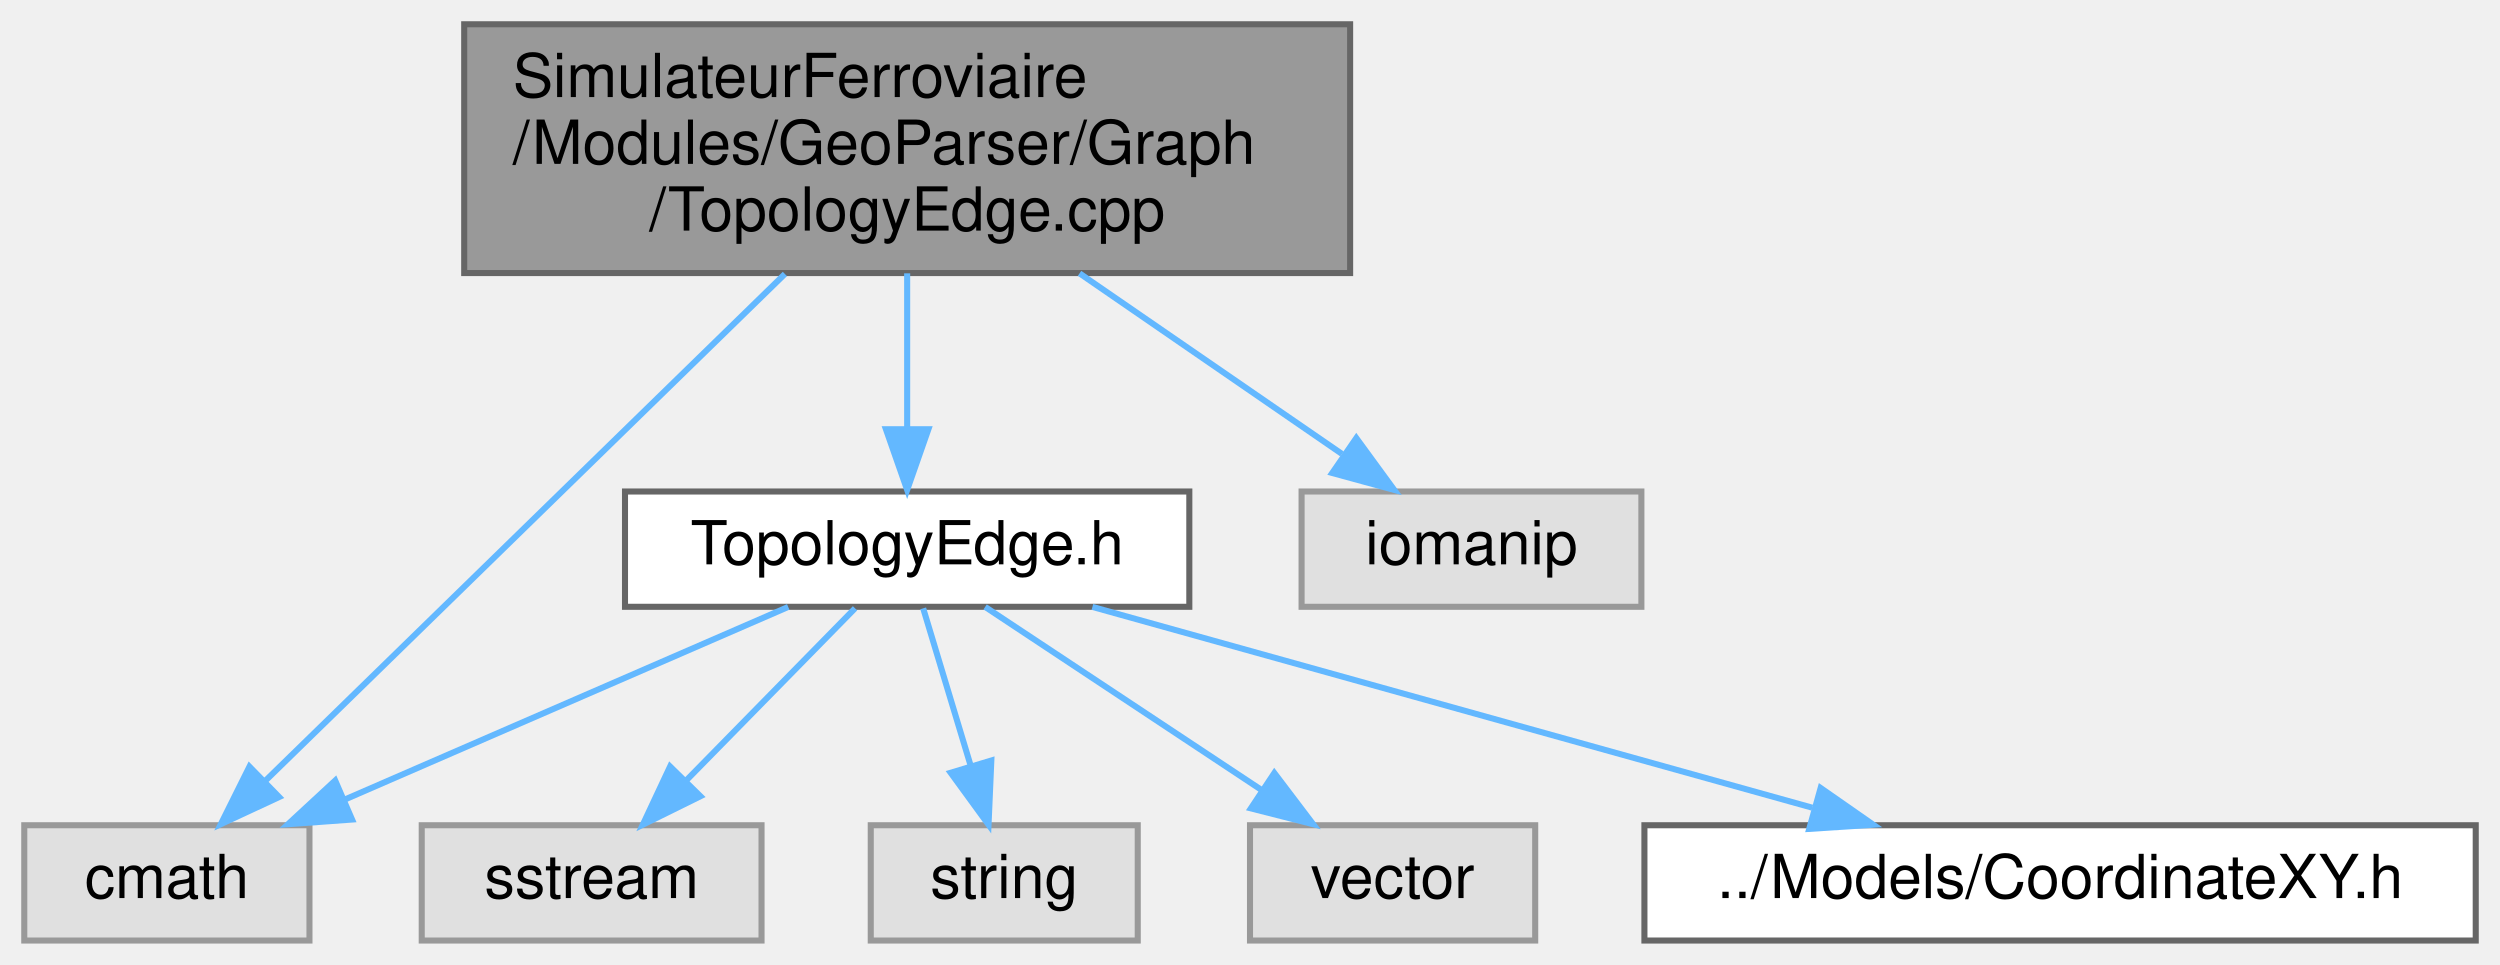
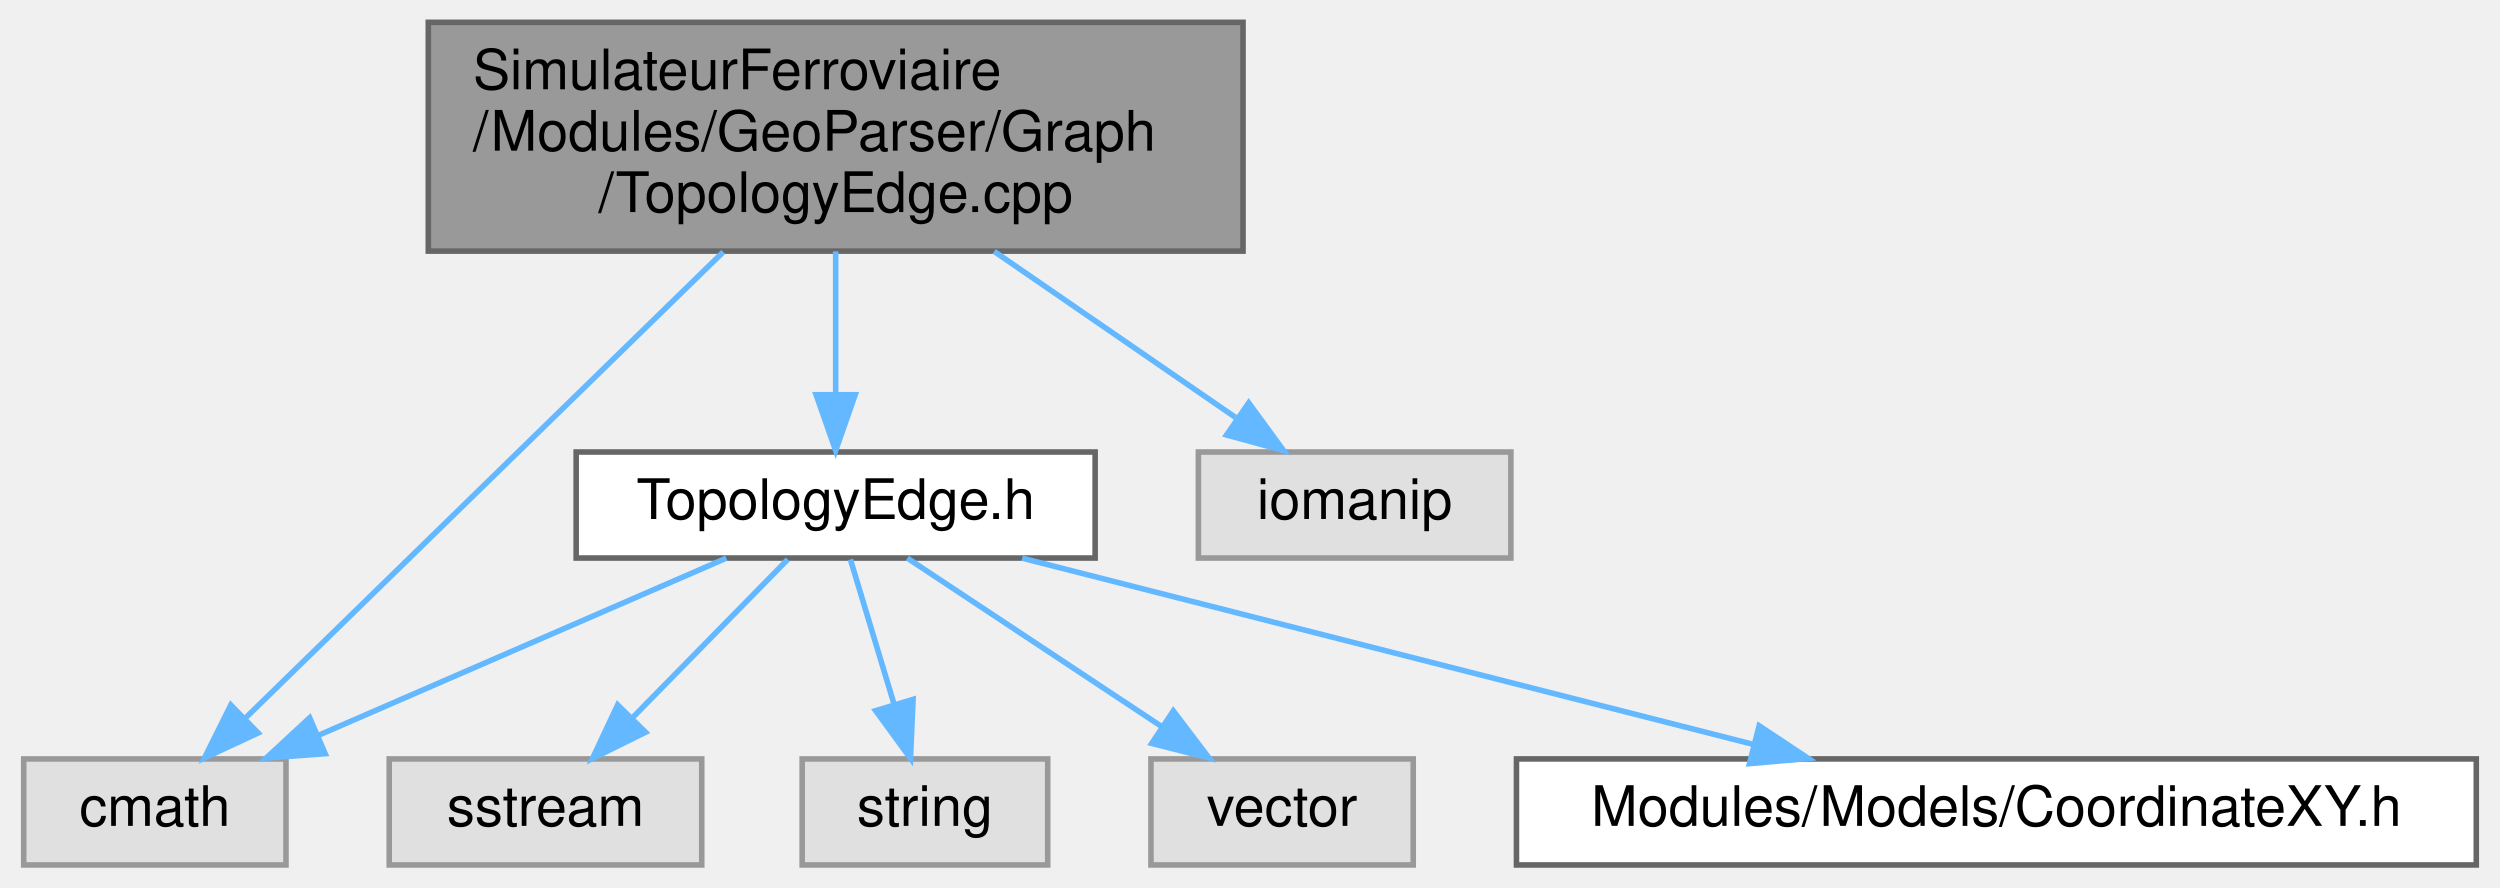
- <svg xmlns="http://www.w3.org/2000/svg" xmlns:xlink="http://www.w3.org/1999/xlink" width="412pt" height="159pt" viewBox="0.00 0.00 412.00 159.00">
+ <svg xmlns="http://www.w3.org/2000/svg" xmlns:xlink="http://www.w3.org/1999/xlink" width="448pt" height="159pt" viewBox="0.00 0.00 447.50 159.00">
  <g id="graph0" class="graph" transform="scale(1 1) rotate(0) translate(4 155)">
    <g id="Node000001" class="node">
      <g id="a_Node000001">
        <a xlink:title="Implémentation de l'arête du graphe planaire.">
          <polygon fill="#999999" stroke="#666666" points="218.5,-151 72.5,-151 72.5,-110 218.5,-110 218.5,-151" />
          <text text-anchor="start" x="80.5" y="-139" font-family="Helvetica,sans-Serif" font-size="10.00">SimulateurFerroviaire</text>
          <text text-anchor="start" x="80.5" y="-128" font-family="Helvetica,sans-Serif" font-size="10.00">/Modules/GeoParser/Graph</text>
          <text text-anchor="middle" x="145.5" y="-117" font-family="Helvetica,sans-Serif" font-size="10.00">/TopologyEdge.cpp</text>
        </a>
      </g>
    </g>
    <g id="Node000002" class="node">
      <g id="a_Node000002">
        <a xlink:href="TopologyEdge_8h.html" target="_top" xlink:title="Arête non-orientée du graphe planaire de topologie ferroviaire.">
          <polygon fill="white" stroke="#666666" points="192,-74 99,-74 99,-55 192,-55 192,-74" />
          <text text-anchor="middle" x="145.5" y="-62" font-family="Helvetica,sans-Serif" font-size="10.00">TopologyEdge.h</text>
        </a>
      </g>
    </g>
    <g id="edge1_Node000001_Node000002" class="edge">
      <g id="a_edge1_Node000001_Node000002">
        <a xlink:title=" ">
          <path fill="none" stroke="#63b8ff" d="M145.5,-109.95C145.5,-101.85 145.5,-92.5 145.5,-84.47" />
          <polygon fill="#63b8ff" stroke="#63b8ff" points="149,-84.26 145.5,-74.26 142,-84.26 149,-84.26" />
        </a>
      </g>
    </g>
    <g id="Node000003" class="node">
      <g id="a_Node000003">
        <a xlink:title=" ">
          <polygon fill="#e0e0e0" stroke="#999999" points="47,-19 0,-19 0,0 47,0 47,-19" />
          <text text-anchor="middle" x="23.5" y="-7" font-family="Helvetica,sans-Serif" font-size="10.00">cmath</text>
        </a>
      </g>
    </g>
    <g id="edge7_Node000001_Node000003" class="edge">
      <g id="a_edge7_Node000001_Node000003">
        <a xlink:title=" ">
          <path fill="none" stroke="#63b8ff" d="M125.35,-109.85C101.36,-86.45 61.77,-47.83 39.68,-26.28" />
          <polygon fill="#63b8ff" stroke="#63b8ff" points="42,-23.65 32.39,-19.18 37.11,-28.66 42,-23.65" />
        </a>
      </g>
    </g>
    <g id="Node000008" class="node">
      <g id="a_Node000008">
        <a xlink:title=" ">
          <polygon fill="#e0e0e0" stroke="#999999" points="266.5,-74 210.5,-74 210.5,-55 266.5,-55 266.5,-74" />
          <text text-anchor="middle" x="238.5" y="-62" font-family="Helvetica,sans-Serif" font-size="10.00">iomanip</text>
        </a>
      </g>
    </g>
    <g id="edge8_Node000001_Node000008" class="edge">
      <g id="a_edge8_Node000001_Node000008">
        <a xlink:title=" ">
          <path fill="none" stroke="#63b8ff" d="M173.91,-109.95C187.84,-100.37 204.33,-89.02 217.16,-80.19" />
          <polygon fill="#63b8ff" stroke="#63b8ff" points="219.52,-82.81 225.77,-74.26 215.55,-77.05 219.52,-82.81" />
        </a>
      </g>
    </g>
    <g id="edge2_Node000002_Node000003" class="edge">
      <g id="a_edge2_Node000002_Node000003">
        <a xlink:title=" ">
          <path fill="none" stroke="#63b8ff" d="M125.9,-54.98C106.18,-46.42 75.55,-33.11 52.92,-23.28" />
          <polygon fill="#63b8ff" stroke="#63b8ff" points="54.02,-19.94 43.46,-19.17 51.24,-26.37 54.02,-19.94" />
        </a>
      </g>
    </g>
    <g id="Node000004" class="node">
      <g id="a_Node000004">
        <a xlink:title=" ">
          <polygon fill="#e0e0e0" stroke="#999999" points="121.5,-19 65.5,-19 65.5,0 121.5,0 121.5,-19" />
          <text text-anchor="middle" x="93.5" y="-7" font-family="Helvetica,sans-Serif" font-size="10.00">sstream</text>
        </a>
      </g>
    </g>
    <g id="edge3_Node000002_Node000004" class="edge">
      <g id="a_edge3_Node000002_Node000004">
        <a xlink:title=" ">
          <path fill="none" stroke="#63b8ff" d="M136.91,-54.75C129.34,-47.03 118.12,-35.6 108.99,-26.28" />
          <polygon fill="#63b8ff" stroke="#63b8ff" points="111.43,-23.78 101.93,-19.09 106.43,-28.68 111.43,-23.78" />
        </a>
      </g>
    </g>
    <g id="Node000005" class="node">
      <g id="a_Node000005">
        <a xlink:title=" ">
          <polygon fill="#e0e0e0" stroke="#999999" points="183.5,-19 139.5,-19 139.5,0 183.5,0 183.5,-19" />
          <text text-anchor="middle" x="161.5" y="-7" font-family="Helvetica,sans-Serif" font-size="10.00">string</text>
        </a>
      </g>
    </g>
    <g id="edge4_Node000002_Node000005" class="edge">
      <g id="a_edge4_Node000002_Node000005">
        <a xlink:title=" ">
          <path fill="none" stroke="#63b8ff" d="M148.14,-54.75C150.26,-47.72 153.31,-37.62 155.96,-28.84" />
          <polygon fill="#63b8ff" stroke="#63b8ff" points="159.37,-29.67 158.91,-19.09 152.67,-27.65 159.37,-29.67" />
        </a>
      </g>
    </g>
    <g id="Node000006" class="node">
      <g id="a_Node000006">
        <a xlink:title=" ">
          <polygon fill="#e0e0e0" stroke="#999999" points="249,-19 202,-19 202,0 249,0 249,-19" />
          <text text-anchor="middle" x="225.5" y="-7" font-family="Helvetica,sans-Serif" font-size="10.00">vector</text>
        </a>
      </g>
    </g>
    <g id="edge5_Node000002_Node000006" class="edge">
      <g id="a_edge5_Node000002_Node000006">
        <a xlink:title=" ">
          <path fill="none" stroke="#63b8ff" d="M158.35,-54.98C170.64,-46.84 189.41,-34.41 203.98,-24.76" />
          <polygon fill="#63b8ff" stroke="#63b8ff" points="206.01,-27.61 212.41,-19.17 202.14,-21.78 206.01,-27.61" />
        </a>
      </g>
    </g>
    <g id="Node000007" class="node">
      <g id="a_Node000007">
        <a xlink:href="CoordinateXY_8h.html" target="_top" xlink:title="Représentation d'une coordonnée plane en mètres (système métrique UTM).">
-           <polygon fill="white" stroke="#666666" points="404,-19 267,-19 267,0 404,0 404,-19" />
-           <text text-anchor="middle" x="335.5" y="-7" font-family="Helvetica,sans-Serif" font-size="10.00">../Models/CoordinateXY.h</text>
+           <polygon fill="white" stroke="#666666" points="439.5,-19 267.5,-19 267.5,0 439.5,0 439.5,-19" />
+           <text text-anchor="middle" x="353.5" y="-7" font-family="Helvetica,sans-Serif" font-size="10.00">Modules/Models/CoordinateXY.h</text>
        </a>
      </g>
    </g>
    <g id="edge6_Node000002_Node000007" class="edge">
      <g id="a_edge6_Node000002_Node000007">
        <a xlink:title=" ">
-           <path fill="none" stroke="#63b8ff" d="M176.03,-54.98C208.2,-46.01 259.06,-31.82 294.67,-21.89" />
-           <polygon fill="#63b8ff" stroke="#63b8ff" points="296.04,-25.14 304.73,-19.08 294.16,-18.4 296.04,-25.14" />
+           <path fill="none" stroke="#63b8ff" d="M178.92,-54.98C214.44,-45.93 270.77,-31.58 309.8,-21.64" />
+           <polygon fill="#63b8ff" stroke="#63b8ff" points="310.99,-24.94 319.82,-19.08 309.26,-18.16 310.99,-24.94" />
        </a>
      </g>
    </g>
  </g>
</svg>
